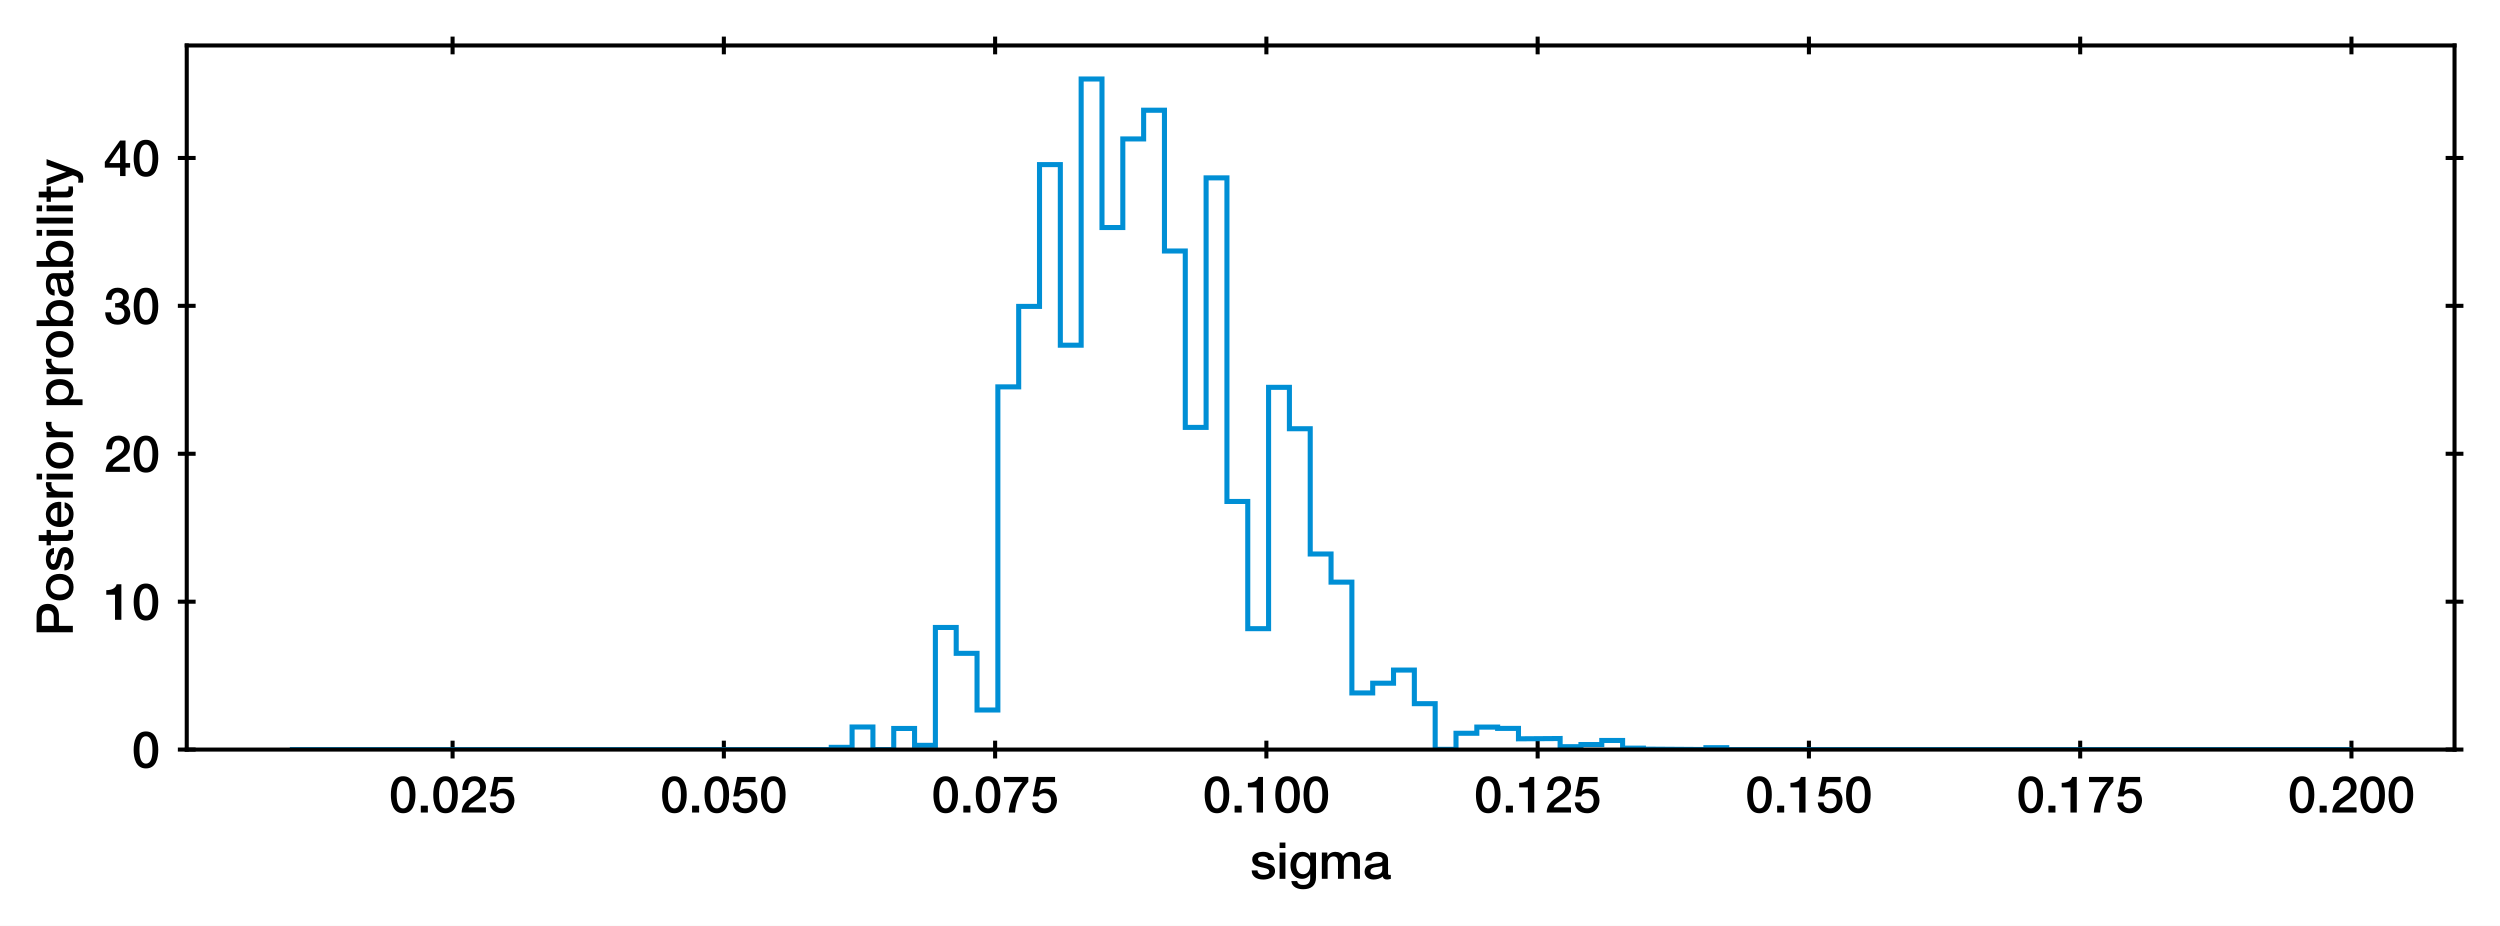
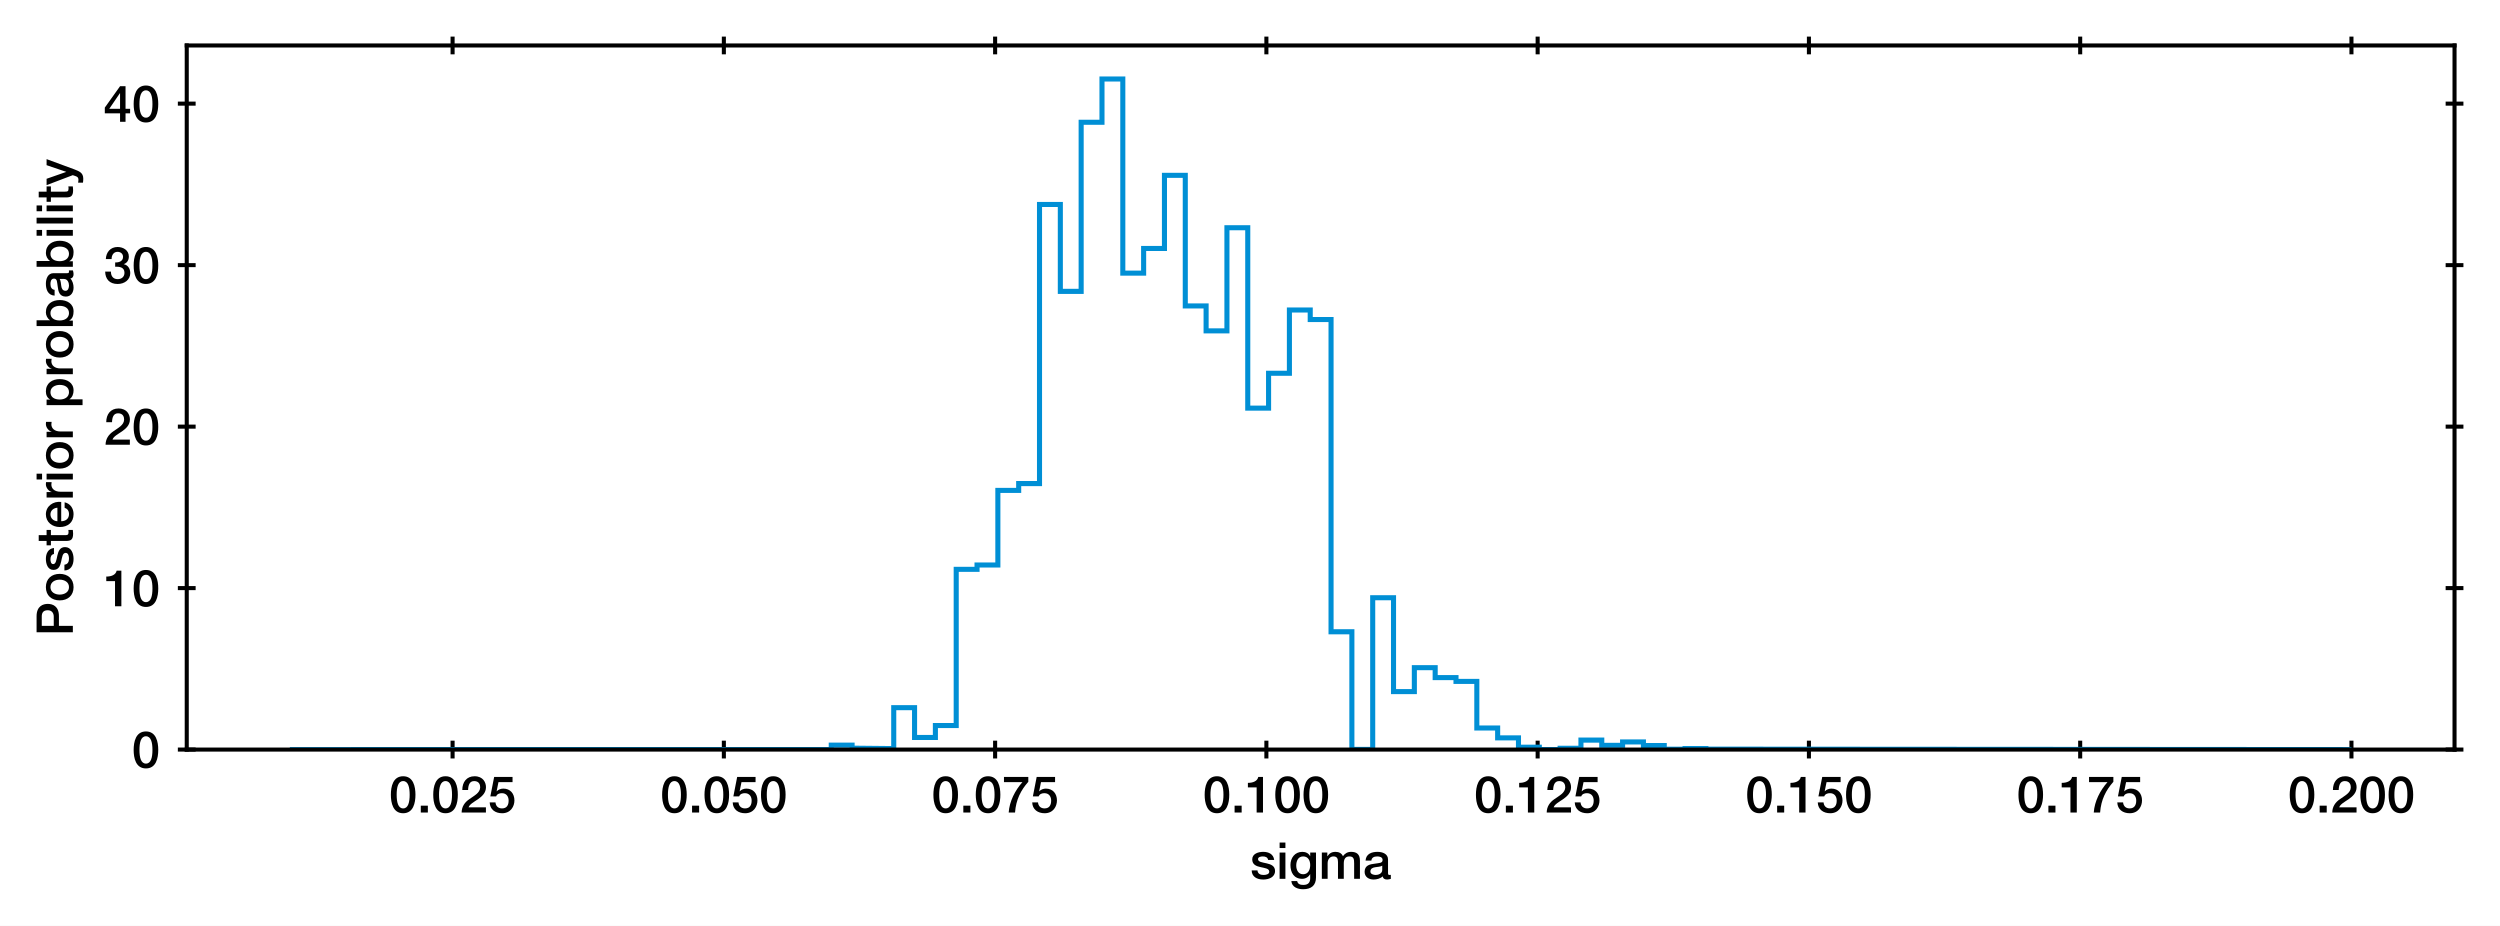
<svg xmlns="http://www.w3.org/2000/svg" xmlns:xlink="http://www.w3.org/1999/xlink" width="492.109pt" height="182.241pt" viewBox="0 0 492.109 182.241" version="1.1">
  <defs>
    <style type="text/css">*{stroke-linejoin: round; stroke-linecap: butt}</style>
  </defs>
  <g id="figure_1">
    <g id="patch_1">
      <path d="M 0 182.241  L 492.109 182.241  L 492.109 0  L 0 0  z " style="fill: #ffffff" />
    </g>
    <g id="axes_1">
      <g id="patch_2">
        <path d="M 36.759 147.55  L 483.159 147.55  L 483.159 8.95  L 36.759 8.95  z " style="fill: #ffffff" />
      </g>
      <g id="matplotlib.axis_1">
        <g id="xtick_1">
          <g id="line2d_1">
            <defs>
-               <path id="m32536cdfa9" d="M 0 1.75  L 0 -1.75  " style="stroke: #000000; stroke-width: 0.8" />
+               <path id="mf85d7b8a6d" d="M 0 1.75  L 0 -1.75  " style="stroke: #000000; stroke-width: 0.8" />
            </defs>
            <g>
-               <use xlink:href="#m32536cdfa9" x="89.089" y="147.55" style="stroke: #000000; stroke-width: 0.8" />
+               <use xlink:href="#mf85d7b8a6d" x="89.089" y="147.55" style="stroke: #000000; stroke-width: 0.8" />
            </g>
          </g>
          <g id="line2d_2">
            <g>
-               <use xlink:href="#m32536cdfa9" x="89.089" y="8.95" style="stroke: #000000; stroke-width: 0.8" />
+               <use xlink:href="#mf85d7b8a6d" x="89.089" y="8.95" style="stroke: #000000; stroke-width: 0.8" />
            </g>
          </g>
          <g id="text_1">
            <g transform="translate(76.57997 159.9406)scale(0.1 -0.1)">
              <defs>
                <path id="HelveticaNeue-Medium-30" d="M 1779 518  C 1139 518 960 1306 960 2240  C 960 3174 1139 3962 1779 3962  C 2419 3962 2598 3174 2598 2240  C 2598 1306 2419 518 1779 518  z M 1779 4570  C 493 4570 230 3258 230 2240  C 230 1222 493 -90 1779 -90  C 3066 -90 3328 1222 3328 2240  C 3328 3258 3066 4570 1779 4570  z " transform="scale(0.015625)" />
                <path id="HelveticaNeue-Medium-2e" d="M 442 0  L 1331 0  L 1331 864  L 442 864  L 442 0  z " transform="scale(0.015625)" />
                <path id="HelveticaNeue-Medium-32" d="M 3309 653  L 1126 653  C 1254 1050 1798 1325 2317 1683  C 2829 2042 3315 2483 3315 3194  C 3315 3770 2970 4570 1875 4570  C 877 4570 333 3834 333 2842  L 1062 2842  C 1082 3469 1254 3962 1830 3962  C 2458 3962 2592 3488 2586 3168  C 2573 2470 1818 2118 1235 1696  C 634 1293 256 736 250 0  L 3309 0  L 3309 653  z " transform="scale(0.015625)" />
                <path id="HelveticaNeue-Medium-35" d="M 307 2029  L 1037 2029  C 1152 2342 1453 2438 1760 2438  C 2349 2438 2611 1997 2611 1504  C 2611 960 2400 518 1779 518  C 1306 518 998 794 954 1274  L 224 1274  C 256 378 928 -90 1792 -90  C 2893 -90 3341 800 3341 1517  C 3341 2374 2829 3014 1939 3014  C 1638 3014 1312 2893 1114 2675  L 1101 2688  L 1331 3827  L 3104 3827  L 3104 4480  L 787 4480  L 307 2029  z " transform="scale(0.015625)" />
              </defs>
              <use xlink:href="#HelveticaNeue-Medium-30" />
              <use xlink:href="#HelveticaNeue-Medium-2e" x="55.6" />
              <use xlink:href="#HelveticaNeue-Medium-30" x="83.4" />
              <use xlink:href="#HelveticaNeue-Medium-32" x="139" />
              <use xlink:href="#HelveticaNeue-Medium-35" x="194.6" />
            </g>
          </g>
        </g>
        <g id="xtick_2">
          <g id="line2d_3">
            <g>
-               <use xlink:href="#m32536cdfa9" x="142.486" y="147.55" style="stroke: #000000; stroke-width: 0.8" />
+               <use xlink:href="#mf85d7b8a6d" x="142.486" y="147.55" style="stroke: #000000; stroke-width: 0.8" />
            </g>
          </g>
          <g id="line2d_4">
            <g>
-               <use xlink:href="#m32536cdfa9" x="142.486" y="8.95" style="stroke: #000000; stroke-width: 0.8" />
+               <use xlink:href="#mf85d7b8a6d" x="142.486" y="8.95" style="stroke: #000000; stroke-width: 0.8" />
            </g>
          </g>
          <g id="text_2">
            <g transform="translate(129.9771 159.9406)scale(0.1 -0.1)">
              <use xlink:href="#HelveticaNeue-Medium-30" />
              <use xlink:href="#HelveticaNeue-Medium-2e" x="55.6" />
              <use xlink:href="#HelveticaNeue-Medium-30" x="83.4" />
              <use xlink:href="#HelveticaNeue-Medium-35" x="139" />
              <use xlink:href="#HelveticaNeue-Medium-30" x="194.6" />
            </g>
          </g>
        </g>
        <g id="xtick_3">
          <g id="line2d_5">
            <g>
-               <use xlink:href="#m32536cdfa9" x="195.883" y="147.55" style="stroke: #000000; stroke-width: 0.8" />
+               <use xlink:href="#mf85d7b8a6d" x="195.883" y="147.55" style="stroke: #000000; stroke-width: 0.8" />
            </g>
          </g>
          <g id="line2d_6">
            <g>
-               <use xlink:href="#m32536cdfa9" x="195.883" y="8.95" style="stroke: #000000; stroke-width: 0.8" />
+               <use xlink:href="#mf85d7b8a6d" x="195.883" y="8.95" style="stroke: #000000; stroke-width: 0.8" />
            </g>
          </g>
          <g id="text_3">
            <g transform="translate(183.3742 159.9406)scale(0.1 -0.1)">
              <defs>
                <path id="HelveticaNeue-Medium-37" d="M 224 3827  L 2547 3827  C 1626 2790 915 1414 819 0  L 1619 0  C 1734 1619 2355 2816 3290 3872  L 3290 4480  L 224 4480  L 224 3827  z " transform="scale(0.015625)" />
              </defs>
              <use xlink:href="#HelveticaNeue-Medium-30" />
              <use xlink:href="#HelveticaNeue-Medium-2e" x="55.6" />
              <use xlink:href="#HelveticaNeue-Medium-30" x="83.4" />
              <use xlink:href="#HelveticaNeue-Medium-37" x="139" />
              <use xlink:href="#HelveticaNeue-Medium-35" x="194.6" />
            </g>
          </g>
        </g>
        <g id="xtick_4">
          <g id="line2d_7">
            <g>
-               <use xlink:href="#m32536cdfa9" x="249.28" y="147.55" style="stroke: #000000; stroke-width: 0.8" />
+               <use xlink:href="#mf85d7b8a6d" x="249.28" y="147.55" style="stroke: #000000; stroke-width: 0.8" />
            </g>
          </g>
          <g id="line2d_8">
            <g>
-               <use xlink:href="#m32536cdfa9" x="249.28" y="8.95" style="stroke: #000000; stroke-width: 0.8" />
+               <use xlink:href="#mf85d7b8a6d" x="249.28" y="8.95" style="stroke: #000000; stroke-width: 0.8" />
            </g>
          </g>
          <g id="text_4">
            <g transform="translate(236.7714 159.9406)scale(0.1 -0.1)">
              <defs>
                <path id="HelveticaNeue-Medium-31" d="M 339 3162  L 1440 3162  L 1440 0  L 2240 0  L 2240 4480  L 1645 4480  C 1536 3942 954 3731 339 3738  L 339 3162  z " transform="scale(0.015625)" />
              </defs>
              <use xlink:href="#HelveticaNeue-Medium-30" />
              <use xlink:href="#HelveticaNeue-Medium-2e" x="55.6" />
              <use xlink:href="#HelveticaNeue-Medium-31" x="83.4" />
              <use xlink:href="#HelveticaNeue-Medium-30" x="139" />
              <use xlink:href="#HelveticaNeue-Medium-30" x="194.6" />
            </g>
          </g>
        </g>
        <g id="xtick_5">
          <g id="line2d_9">
            <g>
-               <use xlink:href="#m32536cdfa9" x="302.677" y="147.55" style="stroke: #000000; stroke-width: 0.8" />
+               <use xlink:href="#mf85d7b8a6d" x="302.677" y="147.55" style="stroke: #000000; stroke-width: 0.8" />
            </g>
          </g>
          <g id="line2d_10">
            <g>
-               <use xlink:href="#m32536cdfa9" x="302.677" y="8.95" style="stroke: #000000; stroke-width: 0.8" />
+               <use xlink:href="#mf85d7b8a6d" x="302.677" y="8.95" style="stroke: #000000; stroke-width: 0.8" />
            </g>
          </g>
          <g id="text_5">
            <g transform="translate(290.1685 159.9406)scale(0.1 -0.1)">
              <use xlink:href="#HelveticaNeue-Medium-30" />
              <use xlink:href="#HelveticaNeue-Medium-2e" x="55.6" />
              <use xlink:href="#HelveticaNeue-Medium-31" x="83.4" />
              <use xlink:href="#HelveticaNeue-Medium-32" x="139" />
              <use xlink:href="#HelveticaNeue-Medium-35" x="194.6" />
            </g>
          </g>
        </g>
        <g id="xtick_6">
          <g id="line2d_11">
            <g>
-               <use xlink:href="#m32536cdfa9" x="356.074" y="147.55" style="stroke: #000000; stroke-width: 0.8" />
+               <use xlink:href="#mf85d7b8a6d" x="356.074" y="147.55" style="stroke: #000000; stroke-width: 0.8" />
            </g>
          </g>
          <g id="line2d_12">
            <g>
-               <use xlink:href="#m32536cdfa9" x="356.074" y="8.95" style="stroke: #000000; stroke-width: 0.8" />
+               <use xlink:href="#mf85d7b8a6d" x="356.074" y="8.95" style="stroke: #000000; stroke-width: 0.8" />
            </g>
          </g>
          <g id="text_6">
            <g transform="translate(343.5656 159.9406)scale(0.1 -0.1)">
              <use xlink:href="#HelveticaNeue-Medium-30" />
              <use xlink:href="#HelveticaNeue-Medium-2e" x="55.6" />
              <use xlink:href="#HelveticaNeue-Medium-31" x="83.4" />
              <use xlink:href="#HelveticaNeue-Medium-35" x="139" />
              <use xlink:href="#HelveticaNeue-Medium-30" x="194.6" />
            </g>
          </g>
        </g>
        <g id="xtick_7">
          <g id="line2d_13">
            <g>
-               <use xlink:href="#m32536cdfa9" x="409.471" y="147.55" style="stroke: #000000; stroke-width: 0.8" />
+               <use xlink:href="#mf85d7b8a6d" x="409.471" y="147.55" style="stroke: #000000; stroke-width: 0.8" />
            </g>
          </g>
          <g id="line2d_14">
            <g>
-               <use xlink:href="#m32536cdfa9" x="409.471" y="8.95" style="stroke: #000000; stroke-width: 0.8" />
+               <use xlink:href="#mf85d7b8a6d" x="409.471" y="8.95" style="stroke: #000000; stroke-width: 0.8" />
            </g>
          </g>
          <g id="text_7">
            <g transform="translate(396.9627 159.9406)scale(0.1 -0.1)">
              <use xlink:href="#HelveticaNeue-Medium-30" />
              <use xlink:href="#HelveticaNeue-Medium-2e" x="55.6" />
              <use xlink:href="#HelveticaNeue-Medium-31" x="83.4" />
              <use xlink:href="#HelveticaNeue-Medium-37" x="139" />
              <use xlink:href="#HelveticaNeue-Medium-35" x="194.6" />
            </g>
          </g>
        </g>
        <g id="xtick_8">
          <g id="line2d_15">
            <g>
-               <use xlink:href="#m32536cdfa9" x="462.868" y="147.55" style="stroke: #000000; stroke-width: 0.8" />
+               <use xlink:href="#mf85d7b8a6d" x="462.868" y="147.55" style="stroke: #000000; stroke-width: 0.8" />
            </g>
          </g>
          <g id="line2d_16">
            <g>
-               <use xlink:href="#m32536cdfa9" x="462.868" y="8.95" style="stroke: #000000; stroke-width: 0.8" />
+               <use xlink:href="#mf85d7b8a6d" x="462.868" y="8.95" style="stroke: #000000; stroke-width: 0.8" />
            </g>
          </g>
          <g id="text_8">
            <g transform="translate(450.3599 159.9406)scale(0.1 -0.1)">
              <use xlink:href="#HelveticaNeue-Medium-30" />
              <use xlink:href="#HelveticaNeue-Medium-2e" x="55.6" />
              <use xlink:href="#HelveticaNeue-Medium-32" x="83.4" />
              <use xlink:href="#HelveticaNeue-Medium-30" x="139" />
              <use xlink:href="#HelveticaNeue-Medium-30" x="194.6" />
            </g>
          </g>
        </g>
        <g id="text_9">
          <g transform="translate(246.0648 172.9906)scale(0.1 -0.1)">
            <defs>
              <path id="HelveticaNeue-Medium-73" d="M 205 1062  C 218 282 838 -90 1670 -90  C 2355 -90 3149 198 3149 986  C 3149 1638 2611 1830 2080 1952  C 1542 2074 1005 2125 1005 2483  C 1005 2771 1395 2822 1606 2822  C 1926 2822 2214 2726 2278 2381  L 3040 2381  C 2950 3117 2336 3398 1658 3398  C 1056 3398 275 3174 275 2451  C 275 1779 800 1587 1338 1472  C 1869 1350 2400 1306 2419 922  C 2438 544 1958 486 1683 486  C 1293 486 973 640 934 1062  L 205 1062  z " transform="scale(0.015625)" />
              <path id="HelveticaNeue-Medium-69" d="M 403 0  L 1133 0  L 1133 3309  L 403 3309  L 403 0  z M 403 3878  L 1133 3878  L 1133 4570  L 403 4570  L 403 3878  z " transform="scale(0.015625)" />
              <path id="HelveticaNeue-Medium-67" d="M 1824 576  C 1216 576 954 1126 954 1670  C 954 2221 1178 2822 1824 2822  C 2458 2822 2714 2298 2714 1728  C 2714 1165 2470 576 1824 576  z M 3443 3309  L 2714 3309  L 2714 2854  L 2701 2854  C 2515 3226 2138 3398 1722 3398  C 781 3398 224 2630 224 1741  C 224 794 659 0 1709 0  C 2118 0 2496 218 2701 582  L 2714 582  L 2714 77  C 2714 -467 2451 -768 1862 -768  C 1491 -768 1158 -698 1069 -282  L 339 -282  C 403 -1056 1152 -1312 1818 -1312  C 2861 -1312 3443 -819 3443 173  L 3443 3309  z " transform="scale(0.015625)" />
              <path id="HelveticaNeue-Medium-6d" d="M 384 0  L 1114 0  L 1114 1965  C 1114 2515 1459 2822 1837 2822  C 2278 2822 2419 2579 2419 2125  L 2419 0  L 3149 0  L 3149 1939  C 3149 2496 3360 2822 3853 2822  C 4422 2822 4454 2458 4454 1933  L 4454 0  L 5184 0  L 5184 2285  C 5184 3091 4774 3398 4077 3398  C 3597 3398 3283 3187 3040 2848  C 2893 3226 2515 3398 2112 3398  C 1587 3398 1312 3174 1094 2848  L 1075 2848  L 1075 3309  L 384 3309  L 384 0  z " transform="scale(0.015625)" />
              <path id="HelveticaNeue-Medium-61" d="M 2426 1114  C 2426 653 1926 486 1606 486  C 1350 486 934 582 934 909  C 934 1293 1216 1408 1530 1459  C 1850 1517 2202 1510 2426 1658  L 2426 1114  z M 3155 2438  C 3155 3136 2477 3398 1830 3398  C 1101 3398 378 3149 326 2298  L 1056 2298  C 1088 2656 1376 2822 1786 2822  C 2080 2822 2470 2752 2470 2374  C 2470 1946 2003 2003 1478 1907  C 864 1837 205 1702 205 877  C 205 230 742 -90 1338 -90  C 1728 -90 2195 32 2483 314  C 2541 13 2752 -90 3046 -90  C 3168 -90 3398 -45 3507 -6  L 3507 499  C 3430 486 3373 486 3328 486  C 3194 486 3155 557 3155 736  L 3155 2438  z " transform="scale(0.015625)" />
            </defs>
            <use xlink:href="#HelveticaNeue-Medium-73" />
            <use xlink:href="#HelveticaNeue-Medium-69" x="51.9" />
            <use xlink:href="#HelveticaNeue-Medium-67" x="76" />
            <use xlink:href="#HelveticaNeue-Medium-6d" x="135.3" />
            <use xlink:href="#HelveticaNeue-Medium-61" x="222.3" />
          </g>
        </g>
      </g>
      <g id="matplotlib.axis_2">
        <g id="ytick_1">
          <g id="line2d_17">
            <defs>
-               <path id="mc5ef452153" d="M 1.75 0  L -1.75 -0  " style="stroke: #000000; stroke-width: 0.8" />
+               <path id="m8038e60f5e" d="M 1.75 0  L -1.75 -0  " style="stroke: #000000; stroke-width: 0.8" />
            </defs>
            <g>
-               <use xlink:href="#mc5ef452153" x="36.759" y="147.55" style="stroke: #000000; stroke-width: 0.8" />
+               <use xlink:href="#m8038e60f5e" x="36.759" y="147.55" style="stroke: #000000; stroke-width: 0.8" />
            </g>
          </g>
          <g id="line2d_18">
            <g>
-               <use xlink:href="#mc5ef452153" x="483.159" y="147.55" style="stroke: #000000; stroke-width: 0.8" />
+               <use xlink:href="#m8038e60f5e" x="483.159" y="147.55" style="stroke: #000000; stroke-width: 0.8" />
            </g>
          </g>
          <g id="text_10">
            <g transform="translate(25.95 151.1203)scale(0.1 -0.1)">
              <use xlink:href="#HelveticaNeue-Medium-30" />
            </g>
          </g>
        </g>
        <g id="ytick_2">
          <g id="line2d_19">
            <g>
-               <use xlink:href="#mc5ef452153" x="36.759" y="118.435" style="stroke: #000000; stroke-width: 0.8" />
+               <use xlink:href="#m8038e60f5e" x="36.759" y="115.763" style="stroke: #000000; stroke-width: 0.8" />
            </g>
          </g>
          <g id="line2d_20">
            <g>
-               <use xlink:href="#mc5ef452153" x="483.159" y="118.435" style="stroke: #000000; stroke-width: 0.8" />
+               <use xlink:href="#m8038e60f5e" x="483.159" y="115.763" style="stroke: #000000; stroke-width: 0.8" />
            </g>
          </g>
          <g id="text_11">
-             <g transform="translate(20.39062 122.0051)scale(0.1 -0.1)">
+             <g transform="translate(20.39062 119.3335)scale(0.1 -0.1)">
              <use xlink:href="#HelveticaNeue-Medium-31" />
              <use xlink:href="#HelveticaNeue-Medium-30" x="55.6" />
            </g>
          </g>
        </g>
        <g id="ytick_3">
          <g id="line2d_21">
            <g>
-               <use xlink:href="#mc5ef452153" x="36.759" y="89.32" style="stroke: #000000; stroke-width: 0.8" />
+               <use xlink:href="#m8038e60f5e" x="36.759" y="83.976" style="stroke: #000000; stroke-width: 0.8" />
            </g>
          </g>
          <g id="line2d_22">
            <g>
-               <use xlink:href="#mc5ef452153" x="483.159" y="89.32" style="stroke: #000000; stroke-width: 0.8" />
+               <use xlink:href="#m8038e60f5e" x="483.159" y="83.976" style="stroke: #000000; stroke-width: 0.8" />
            </g>
          </g>
          <g id="text_12">
-             <g transform="translate(20.39062 92.88989)scale(0.1 -0.1)">
+             <g transform="translate(20.39062 87.54674)scale(0.1 -0.1)">
              <use xlink:href="#HelveticaNeue-Medium-32" />
              <use xlink:href="#HelveticaNeue-Medium-30" x="55.6" />
            </g>
          </g>
        </g>
        <g id="ytick_4">
          <g id="line2d_23">
            <g>
-               <use xlink:href="#mc5ef452153" x="36.759" y="60.204" style="stroke: #000000; stroke-width: 0.8" />
+               <use xlink:href="#m8038e60f5e" x="36.759" y="52.19" style="stroke: #000000; stroke-width: 0.8" />
            </g>
          </g>
          <g id="line2d_24">
            <g>
-               <use xlink:href="#mc5ef452153" x="483.159" y="60.204" style="stroke: #000000; stroke-width: 0.8" />
+               <use xlink:href="#m8038e60f5e" x="483.159" y="52.19" style="stroke: #000000; stroke-width: 0.8" />
            </g>
          </g>
          <g id="text_13">
-             <g transform="translate(20.39062 63.77468)scale(0.1 -0.1)">
+             <g transform="translate(20.39062 55.75996)scale(0.1 -0.1)">
              <defs>
                <path id="HelveticaNeue-Medium-33" d="M 1459 2080  C 2035 2106 2630 2016 2630 1318  C 2630 806 2259 518 1773 518  C 1203 518 909 928 928 1472  L 198 1472  C 218 538 736 -90 1773 -90  C 2630 -90 3360 435 3360 1280  C 3360 1856 3053 2298 2547 2400  L 2547 2413  C 2976 2566 3181 2925 3181 3373  C 3181 4166 2464 4570 1766 4570  C 864 4570 320 3917 282 3046  L 1011 3046  C 998 3507 1248 3962 1754 3962  C 2157 3962 2451 3706 2451 3328  C 2451 2778 1946 2605 1459 2624  L 1459 2080  z " transform="scale(0.015625)" />
              </defs>
              <use xlink:href="#HelveticaNeue-Medium-33" />
              <use xlink:href="#HelveticaNeue-Medium-30" x="55.6" />
            </g>
          </g>
        </g>
        <g id="ytick_5">
          <g id="line2d_25">
            <g>
-               <use xlink:href="#mc5ef452153" x="36.759" y="31.089" style="stroke: #000000; stroke-width: 0.8" />
+               <use xlink:href="#m8038e60f5e" x="36.759" y="20.403" style="stroke: #000000; stroke-width: 0.8" />
            </g>
          </g>
          <g id="line2d_26">
            <g>
-               <use xlink:href="#mc5ef452153" x="483.159" y="31.089" style="stroke: #000000; stroke-width: 0.8" />
+               <use xlink:href="#m8038e60f5e" x="483.159" y="20.403" style="stroke: #000000; stroke-width: 0.8" />
            </g>
          </g>
          <g id="text_14">
-             <g transform="translate(20.39062 34.65948)scale(0.1 -0.1)">
+             <g transform="translate(20.39062 23.97317)scale(0.1 -0.1)">
              <defs>
                <path id="HelveticaNeue-Medium-34" d="M 3341 1638  L 2765 1638  L 2765 4480  L 2074 4480  L 154 1786  L 154 1062  L 2074 1062  L 2074 0  L 2765 0  L 2765 1062  L 3341 1062  L 3341 1638  z M 2061 3610  L 2074 3610  L 2074 1638  L 717 1638  L 2061 3610  z " transform="scale(0.015625)" />
              </defs>
              <use xlink:href="#HelveticaNeue-Medium-34" />
              <use xlink:href="#HelveticaNeue-Medium-30" x="55.6" />
            </g>
          </g>
        </g>
        <g id="text_15">
          <g transform="translate(14.34062 125.2125)rotate(-90)scale(0.1 -0.1)">
            <defs>
              <path id="HelveticaNeue-Medium-50" d="M 1286 3917  L 2470 3917  C 2893 3917 3258 3763 3258 3162  C 3258 2586 2816 2406 2458 2406  L 1286 2406  L 1286 3917  z M 486 0  L 1286 0  L 1286 1754  L 2502 1754  C 3808 1747 4058 2592 4058 3155  C 4058 3725 3808 4570 2502 4570  L 486 4570  L 486 0  z " transform="scale(0.015625)" />
              <path id="HelveticaNeue-Medium-6f" d="M 1901 486  C 1248 486 960 1082 960 1658  C 960 2227 1248 2822 1901 2822  C 2554 2822 2842 2227 2842 1658  C 2842 1082 2554 486 1901 486  z M 1901 -90  C 2963 -90 3571 640 3571 1658  C 3571 2669 2963 3398 1901 3398  C 838 3398 230 2669 230 1658  C 230 640 838 -90 1901 -90  z " transform="scale(0.015625)" />
              <path id="HelveticaNeue-Medium-74" d="M 51 2765  L 602 2765  L 602 813  C 614 262 755 -32 1517 -32  C 1677 -32 1830 -6 1990 6  L 1990 570  C 1888 544 1786 544 1683 544  C 1357 544 1331 698 1331 998  L 1331 2765  L 1990 2765  L 1990 3309  L 1331 3309  L 1331 4301  L 602 4301  L 602 3309  L 51 3309  L 51 2765  z " transform="scale(0.015625)" />
              <path id="HelveticaNeue-Medium-65" d="M 3386 1466  C 3507 2458 2867 3398 1824 3398  C 838 3398 224 2592 224 1651  C 224 634 806 -90 1843 -90  C 2566 -90 3181 314 3341 1037  L 2650 1037  C 2522 672 2266 486 1843 486  C 1235 486 954 947 954 1466  L 3386 1466  z M 954 1946  C 973 2438 1318 2822 1824 2822  C 2317 2822 2630 2406 2656 1946  L 954 1946  z " transform="scale(0.015625)" />
              <path id="HelveticaNeue-Medium-72" d="M 384 0  L 1114 0  L 1114 1574  C 1114 2304 1510 2707 2010 2707  C 2112 2707 2221 2688 2323 2675  L 2323 3379  C 2259 3386 2214 3398 2048 3398  C 1600 3398 1165 3021 1082 2669  L 1069 2669  L 1069 3309  L 384 3309  L 384 0  z " transform="scale(0.015625)" />
              <path id="HelveticaNeue-Medium-20" transform="scale(0.015625)" />
              <path id="HelveticaNeue-Medium-70" d="M 2950 1651  C 2950 1075 2701 486 2035 486  C 1446 486 1107 986 1107 1651  C 1107 2355 1421 2822 2035 2822  C 2637 2822 2950 2253 2950 1651  z M 403 -1222  L 1133 -1222  L 1133 429  L 1146 429  C 1376 64 1830 -90 2253 -90  C 3232 -90 3680 749 3680 1638  C 3680 2605 3174 3398 2131 3398  C 1709 3398 1312 3238 1107 2861  L 1094 2861  L 1094 3309  L 403 3309  L 403 -1222  z " transform="scale(0.015625)" />
              <path id="HelveticaNeue-Medium-62" d="M 2950 1651  C 2950 1075 2701 486 2035 486  C 1446 486 1107 986 1107 1651  C 1107 2355 1421 2822 2035 2822  C 2637 2822 2950 2253 2950 1651  z M 403 0  L 1094 0  L 1094 454  L 1107 454  C 1325 19 1805 -90 2253 -90  C 3232 -90 3680 749 3680 1638  C 3680 2605 3174 3398 2131 3398  C 1760 3398 1344 3200 1146 2880  L 1133 2880  L 1133 4570  L 403 4570  L 403 0  z " transform="scale(0.015625)" />
              <path id="HelveticaNeue-Medium-6c" d="M 403 0  L 1133 0  L 1133 4570  L 403 4570  L 403 0  z " transform="scale(0.015625)" />
              <path id="HelveticaNeue-Medium-79" d="M 1274 13  L 1190 -243  C 1101 -525 1018 -704 678 -704  C 563 -704 448 -678 333 -659  L 333 -1274  C 499 -1299 666 -1312 838 -1312  C 1600 -1312 1773 -774 2010 -179  L 3296 3309  L 2534 3309  L 1696 838  L 1683 838  L 819 3309  L 19 3309  L 1274 13  z " transform="scale(0.015625)" />
            </defs>
            <use xlink:href="#HelveticaNeue-Medium-50" />
            <use xlink:href="#HelveticaNeue-Medium-6f" x="66.7" />
            <use xlink:href="#HelveticaNeue-Medium-73" x="126" />
            <use xlink:href="#HelveticaNeue-Medium-74" x="177.9" />
            <use xlink:href="#HelveticaNeue-Medium-65" x="211.2" />
            <use xlink:href="#HelveticaNeue-Medium-72" x="266.8" />
            <use xlink:href="#HelveticaNeue-Medium-69" x="302" />
            <use xlink:href="#HelveticaNeue-Medium-6f" x="326.1" />
            <use xlink:href="#HelveticaNeue-Medium-72" x="385.4" />
            <use xlink:href="#HelveticaNeue-Medium-20" x="420.6" />
            <use xlink:href="#HelveticaNeue-Medium-70" x="448.4" />
            <use xlink:href="#HelveticaNeue-Medium-72" x="509.5" />
            <use xlink:href="#HelveticaNeue-Medium-6f" x="544.7" />
            <use xlink:href="#HelveticaNeue-Medium-62" x="604" />
            <use xlink:href="#HelveticaNeue-Medium-61" x="665.1" />
            <use xlink:href="#HelveticaNeue-Medium-62" x="720.7" />
            <use xlink:href="#HelveticaNeue-Medium-69" x="781.8" />
            <use xlink:href="#HelveticaNeue-Medium-6c" x="805.9" />
            <use xlink:href="#HelveticaNeue-Medium-69" x="830" />
            <use xlink:href="#HelveticaNeue-Medium-74" x="854.1" />
            <use xlink:href="#HelveticaNeue-Medium-79" x="887.4" />
          </g>
        </g>
      </g>
      <g id="patch_3">
-         <path d="M 57.05 147.55  L 163.629 147.55  L 163.629 147.103  L 167.728 147.103  L 167.728 143.1  L 171.827 143.1  L 171.827 147.55  L 175.926 147.55  L 175.926 143.392  L 180.025 143.392  L 180.025 146.709  L 184.125 146.709  L 184.125 123.511  L 188.224 123.511  L 188.224 128.603  L 192.323 128.603  L 192.323 139.755  L 196.422 139.755  L 196.422 76.148  L 200.521 76.148  L 200.521 60.308  L 204.621 60.308  L 204.621 32.401  L 208.72 32.401  L 208.72 67.948  L 212.819 67.948  L 212.819 15.55  L 216.918 15.55  L 216.918 44.785  L 221.017 44.785  L 221.017 27.353  L 225.116 27.353  L 225.116 21.699  L 229.216 21.699  L 229.216 49.409  L 233.315 49.409  L 233.315 84.129  L 237.414 84.129  L 237.414 35.007  L 241.513 35.007  L 241.513 98.711  L 245.612 98.711  L 245.612 123.754  L 249.711 123.754  L 249.711 76.248  L 253.811 76.248  L 253.811 84.394  L 257.91 84.394  L 257.91 109.057  L 262.009 109.057  L 262.009 114.586  L 266.108 114.586  L 266.108 136.394  L 270.207 136.394  L 270.207 134.484  L 274.306 134.484  L 274.306 131.904  L 278.406 131.904  L 278.406 138.511  L 282.505 138.511  L 282.505 147.502  L 286.604 147.502  L 286.604 144.339  L 290.703 144.339  L 290.703 143.126  L 294.802 143.126  L 294.802 143.383  L 298.902 143.383  L 298.902 145.432  L 307.1 145.371  L 307.1 146.973  L 311.199 146.973  L 311.199 146.555  L 315.298 146.555  L 315.298 145.757  L 319.397 145.757  L 319.397 147.261  L 323.497 147.261  L 323.497 147.453  L 335.794 147.54  L 335.794 147.168  L 339.893 147.168  L 339.893 147.55  L 462.868 147.55  L 462.868 147.55  " clip-path="url(#pb42d2f5668)" style="fill: none; stroke: #008fd5; stroke-linejoin: miter" />
+         <path d="M 57.05 147.55  L 163.629 147.54  L 163.629 146.682  L 167.728 146.682  L 167.728 147.272  L 175.926 147.356  L 175.926 139.296  L 180.025 139.296  L 180.025 145.167  L 184.125 145.167  L 184.125 142.816  L 188.224 142.816  L 188.224 112.073  L 192.323 112.073  L 192.323 111.213  L 196.422 111.213  L 196.422 96.536  L 200.521 96.536  L 200.521 95.187  L 204.621 95.187  L 204.621 40.248  L 208.72 40.248  L 208.72 57.353  L 212.819 57.353  L 212.819 24.064  L 216.918 24.064  L 216.918 15.55  L 221.017 15.55  L 221.017 53.761  L 225.116 53.761  L 225.116 48.909  L 229.216 48.909  L 229.216 34.517  L 233.315 34.517  L 233.315 60.219  L 237.414 60.219  L 237.414 65.128  L 241.513 65.128  L 241.513 44.83  L 245.612 44.83  L 245.612 80.335  L 249.711 80.335  L 249.711 73.472  L 253.811 73.472  L 253.811 61.026  L 257.91 61.026  L 257.91 62.897  L 262.009 62.897  L 262.009 124.359  L 266.108 124.359  L 266.108 147.52  L 270.207 147.52  L 270.207 117.665  L 274.306 117.665  L 274.306 136.136  L 278.406 136.136  L 278.406 131.425  L 282.505 131.425  L 282.505 133.381  L 286.604 133.381  L 286.604 134.131  L 290.703 134.131  L 290.703 143.302  L 294.802 143.302  L 294.802 145.247  L 298.902 145.247  L 298.902 147.082  L 303.001 147.082  L 303.001 147.548  L 307.1 147.548  L 307.1 147.292  L 311.199 147.292  L 311.199 145.684  L 315.298 145.684  L 315.298 146.715  L 319.397 146.715  L 319.397 146.04  L 323.497 146.04  L 323.497 146.756  L 327.596 146.756  L 327.596 147.477  L 331.695 147.477  L 331.695 147.346  L 335.794 147.346  L 335.794 147.462  L 462.868 147.55  L 462.868 147.55  " clip-path="url(#pcf2743b3ef)" style="fill: none; stroke: #008fd5; stroke-linejoin: miter" />
      </g>
      <g id="patch_4">
        <path d="M 36.759 147.55  L 36.759 8.95  " style="fill: none; stroke: #000000; stroke-width: 0.8; stroke-linejoin: miter; stroke-linecap: square" />
      </g>
      <g id="patch_5">
        <path d="M 483.159 147.55  L 483.159 8.95  " style="fill: none; stroke: #000000; stroke-width: 0.8; stroke-linejoin: miter; stroke-linecap: square" />
      </g>
      <g id="patch_6">
        <path d="M 36.759 147.55  L 483.159 147.55  " style="fill: none; stroke: #000000; stroke-width: 0.8; stroke-linejoin: miter; stroke-linecap: square" />
      </g>
      <g id="patch_7">
        <path d="M 36.759 8.95  L 483.159 8.95  " style="fill: none; stroke: #000000; stroke-width: 0.8; stroke-linejoin: miter; stroke-linecap: square" />
      </g>
    </g>
  </g>
  <defs>
-     <clipPath id="pb42d2f5668">
+     <clipPath id="pcf2743b3ef">
      <rect x="36.759" y="8.95" width="446.4" height="138.6" />
    </clipPath>
  </defs>
</svg>
